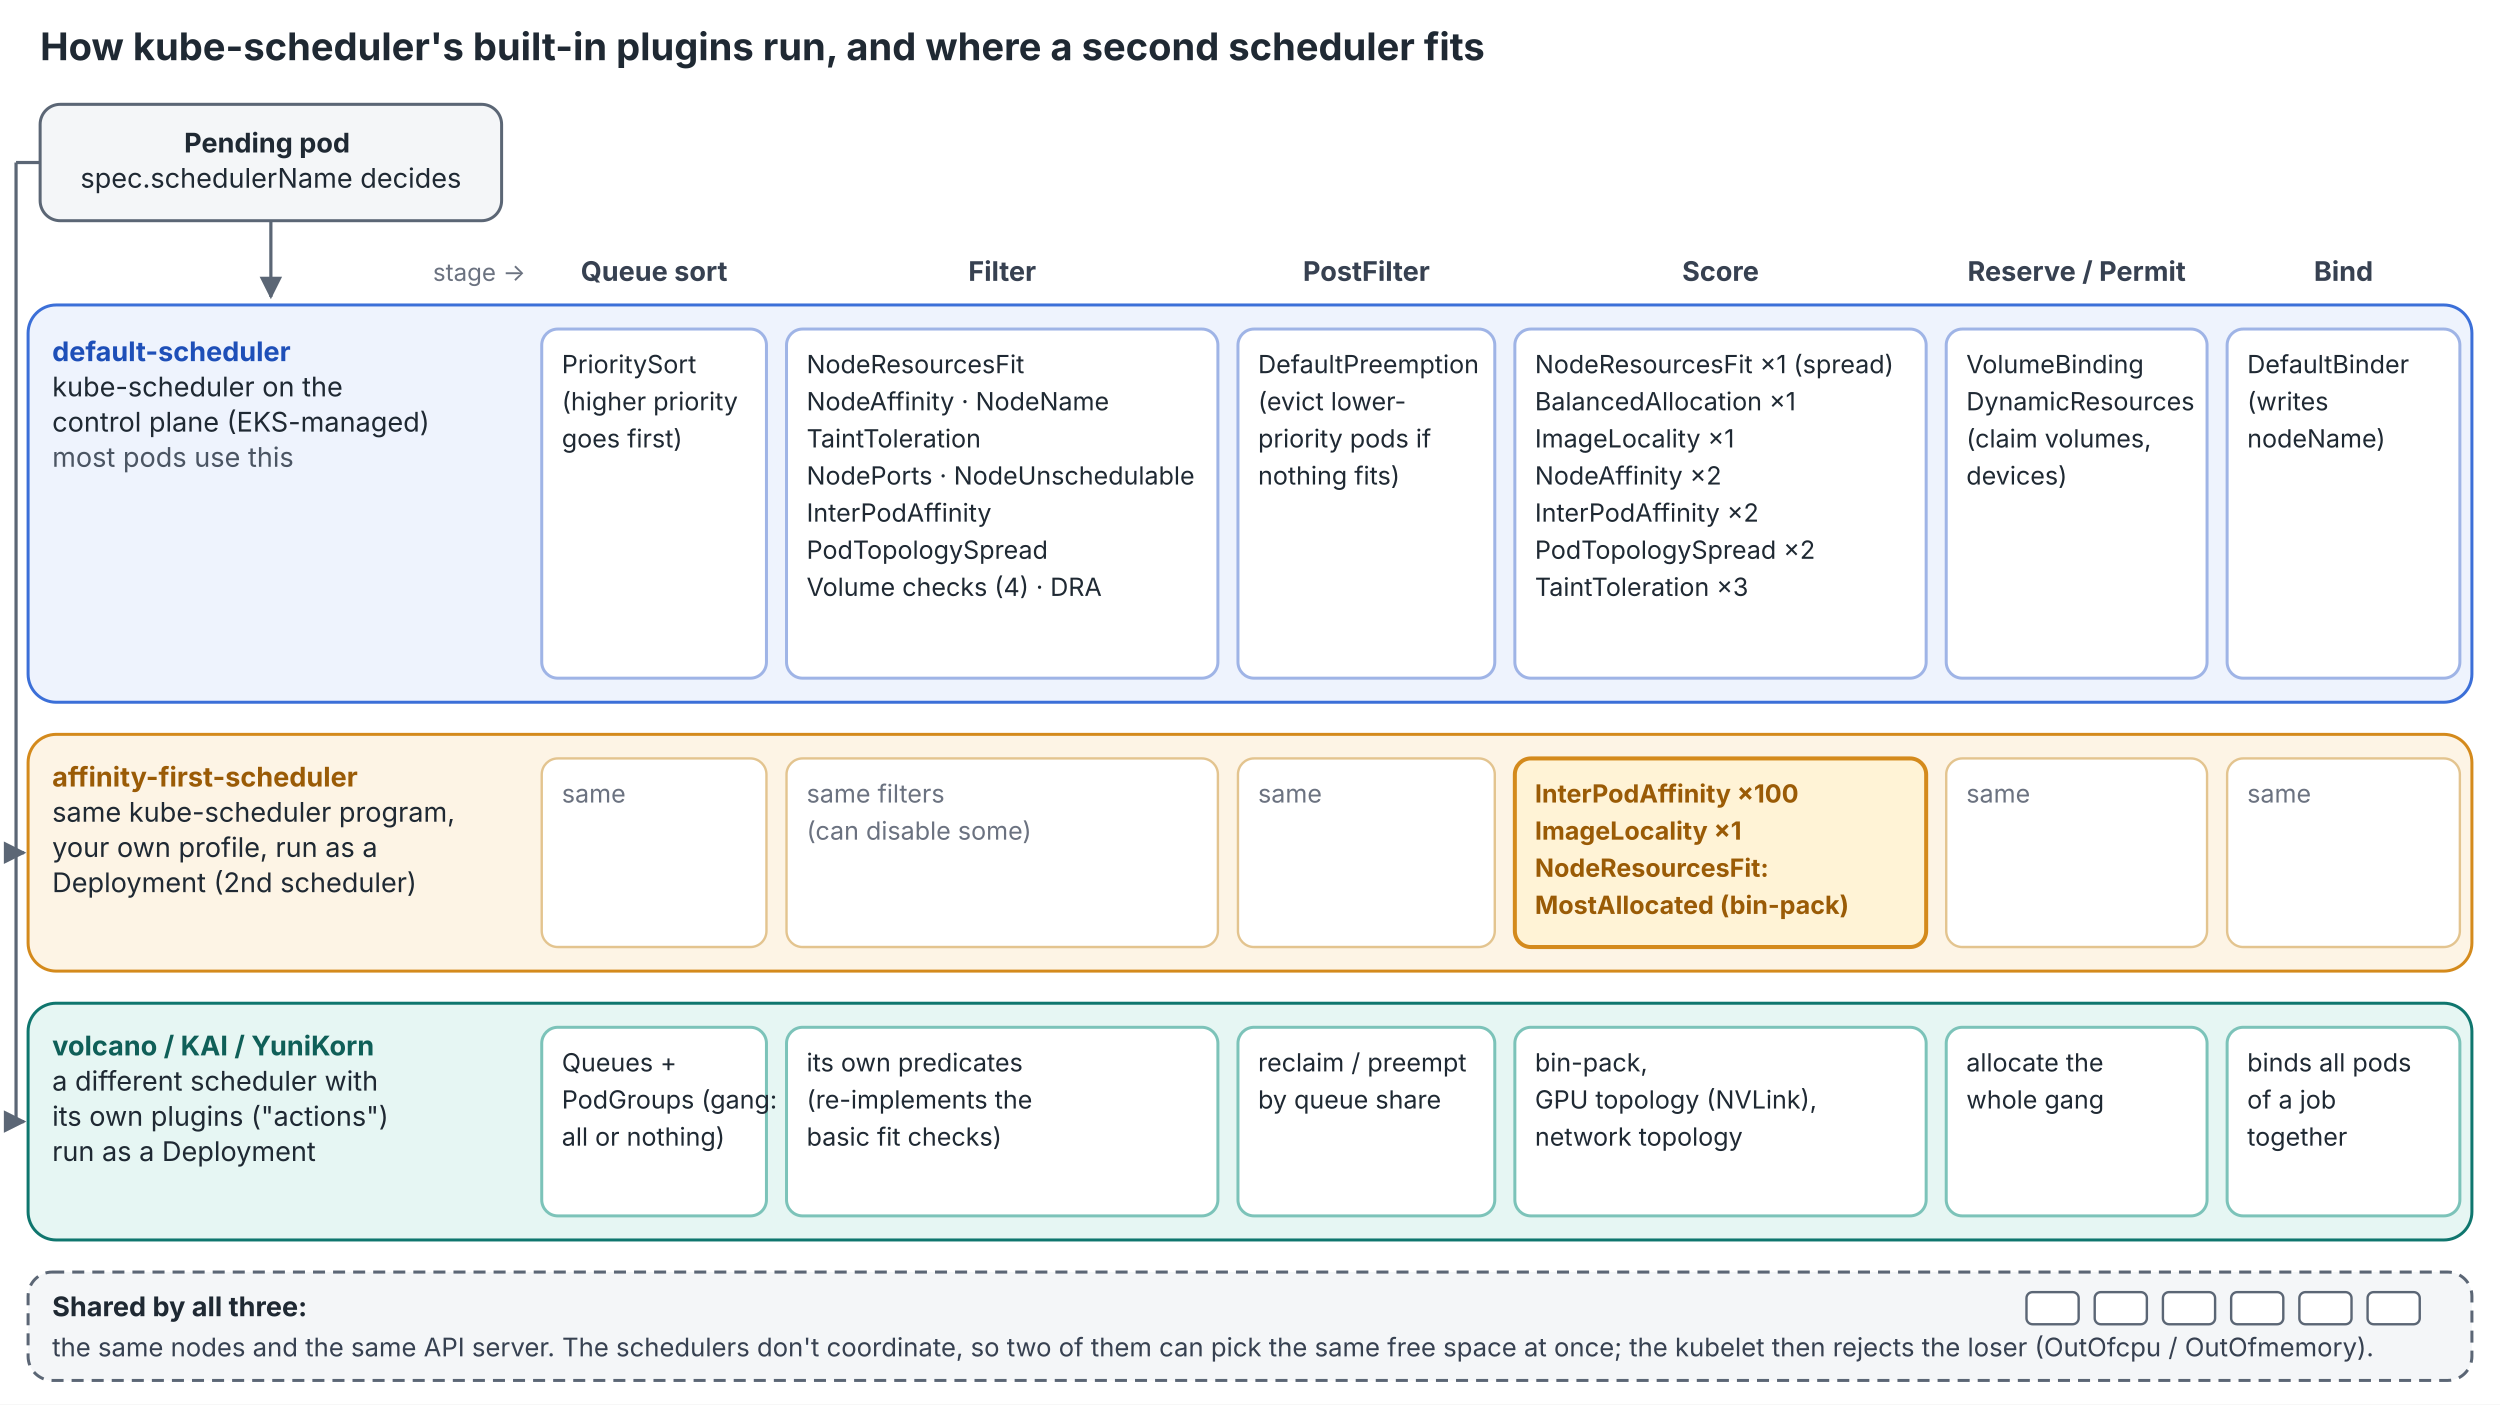
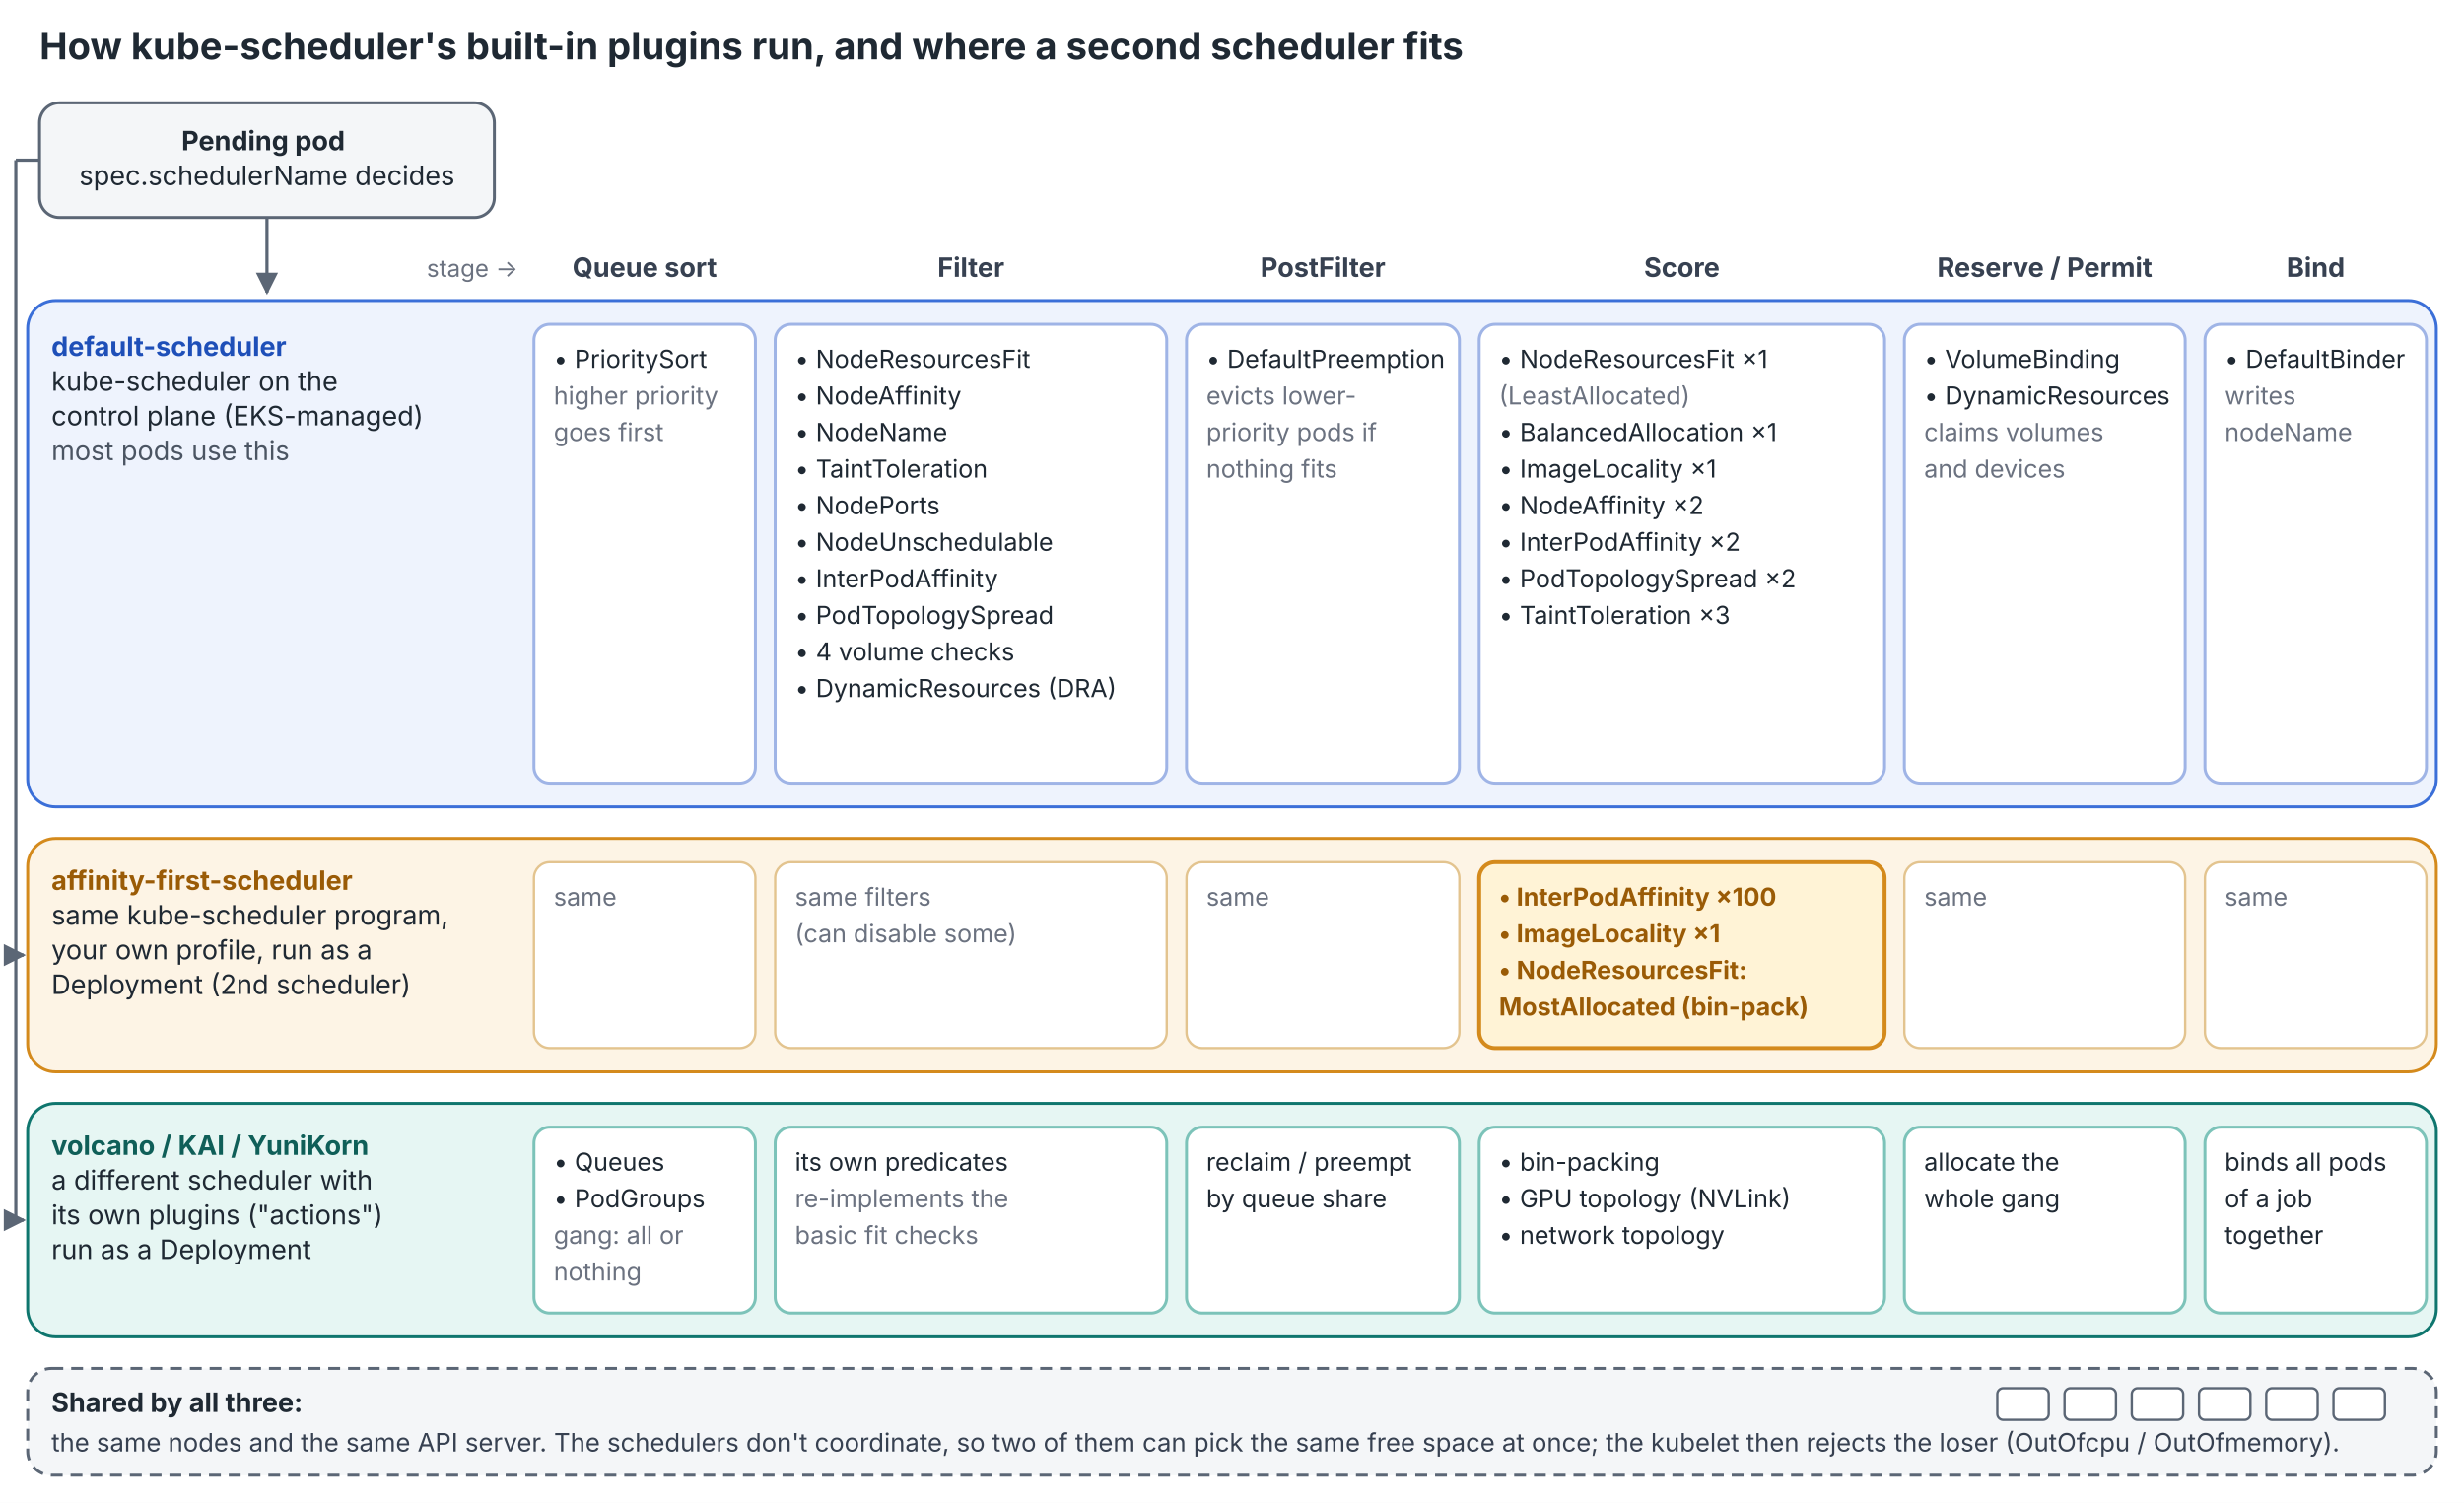
- <svg xmlns="http://www.w3.org/2000/svg" viewBox="0 0 1246 700" width="1246" height="700" style="color-scheme: light">
+ <svg xmlns="http://www.w3.org/2000/svg" viewBox="0 0 1246 760" width="1246" height="760" style="color-scheme: light">
  <rect width="100%" height="100%" fill="#ffffff" />
  <defs>
    <marker id="ar" viewBox="0 0 10 10" refX="9" refY="5" markerWidth="7" markerHeight="7" orient="auto">
      <path d="M0,0 L10,5 L0,10 z" fill="#5b6675" />
    </marker>
  </defs>
  <text x="20" y="30" font-family="Inter, Segoe UI, Helvetica, Arial, sans-serif" font-size="19" font-weight="700" fill="#1f2933" text-anchor="start">
    <tspan x="20" dy="0" font-weight="700" fill="#1f2933">How kube-scheduler's built-in plugins run, and where a second scheduler fits</tspan>
  </text>
  <rect x="20" y="52" width="230" height="58" rx="10" fill="#f4f6f8" stroke="#5b6675" stroke-width="1.5" />
  <text x="135" y="76" font-family="Inter, Segoe UI, Helvetica, Arial, sans-serif" font-size="13.5" font-weight="400" fill="#1f2933" text-anchor="middle">
    <tspan x="135" dy="0" font-weight="700" fill="#1f2933">Pending pod</tspan>
    <tspan x="135" dy="17.55" font-weight="400" fill="#1f2933">spec.schedulerName decides</tspan>
  </text>
  <text x="326.0" y="140" font-family="Inter, Segoe UI, Helvetica, Arial, sans-serif" font-size="13.5" font-weight="700" fill="#374151" text-anchor="middle">
    <tspan x="326.0" dy="0" font-weight="700" fill="#374151">Queue sort</tspan>
  </text>
-   <text x="499.5" y="140" font-family="Inter, Segoe UI, Helvetica, Arial, sans-serif" font-size="13.5" font-weight="700" fill="#374151" text-anchor="middle">
-     <tspan x="499.5" dy="0" font-weight="700" fill="#374151">Filter</tspan>
+   <text x="491.0" y="140" font-family="Inter, Segoe UI, Helvetica, Arial, sans-serif" font-size="13.5" font-weight="700" fill="#374151" text-anchor="middle">
+     <tspan x="491.0" dy="0" font-weight="700" fill="#374151">Filter</tspan>
  </text>
-   <text x="681.0" y="140" font-family="Inter, Segoe UI, Helvetica, Arial, sans-serif" font-size="13.5" font-weight="700" fill="#374151" text-anchor="middle">
-     <tspan x="681.0" dy="0" font-weight="700" fill="#374151">PostFilter</tspan>
+   <text x="669.0" y="140" font-family="Inter, Segoe UI, Helvetica, Arial, sans-serif" font-size="13.5" font-weight="700" fill="#374151" text-anchor="middle">
+     <tspan x="669.0" dy="0" font-weight="700" fill="#374151">PostFilter</tspan>
  </text>
-   <text x="857.5" y="140" font-family="Inter, Segoe UI, Helvetica, Arial, sans-serif" font-size="13.5" font-weight="700" fill="#374151" text-anchor="middle">
-     <tspan x="857.5" dy="0" font-weight="700" fill="#374151">Score</tspan>
+   <text x="850.5" y="140" font-family="Inter, Segoe UI, Helvetica, Arial, sans-serif" font-size="13.5" font-weight="700" fill="#374151" text-anchor="middle">
+     <tspan x="850.5" dy="0" font-weight="700" fill="#374151">Score</tspan>
  </text>
-   <text x="1035.0" y="140" font-family="Inter, Segoe UI, Helvetica, Arial, sans-serif" font-size="13.5" font-weight="700" fill="#374151" text-anchor="middle">
-     <tspan x="1035.0" dy="0" font-weight="700" fill="#374151">Reserve / Permit</tspan>
+   <text x="1034.0" y="140" font-family="Inter, Segoe UI, Helvetica, Arial, sans-serif" font-size="13.5" font-weight="700" fill="#374151" text-anchor="middle">
+     <tspan x="1034.0" dy="0" font-weight="700" fill="#374151">Reserve / Permit</tspan>
  </text>
-   <text x="1168.0" y="140" font-family="Inter, Segoe UI, Helvetica, Arial, sans-serif" font-size="13.5" font-weight="700" fill="#374151" text-anchor="middle">
-     <tspan x="1168.0" dy="0" font-weight="700" fill="#374151">Bind</tspan>
+   <text x="1171.0" y="140" font-family="Inter, Segoe UI, Helvetica, Arial, sans-serif" font-size="13.5" font-weight="700" fill="#374151" text-anchor="middle">
+     <tspan x="1171.0" dy="0" font-weight="700" fill="#374151">Bind</tspan>
  </text>
  <text x="262" y="140" font-family="Inter, Segoe UI, Helvetica, Arial, sans-serif" font-size="12" font-weight="400" fill="#6b7280" text-anchor="end">
    <tspan x="262" dy="0" font-weight="400" fill="#6b7280">stage →</tspan>
  </text>
-   <rect x="14" y="152" width="1218" height="198" rx="14" fill="#eef3fd" stroke="#3b6fd8" stroke-width="1.5" />
+   <rect x="14" y="152" width="1218" height="256" rx="14" fill="#eef3fd" stroke="#3b6fd8" stroke-width="1.5" />
  <text x="26" y="180" font-family="Inter, Segoe UI, Helvetica, Arial, sans-serif" font-size="13.5" font-weight="400" fill="#1f2933" text-anchor="start">
    <tspan x="26" dy="0" font-weight="700" fill="#1e4fb8">default-scheduler</tspan>
    <tspan x="26" dy="17.55" font-weight="400" fill="#1f2933">kube-scheduler on the</tspan>
    <tspan x="26" dy="17.55" font-weight="400" fill="#1f2933">control plane (EKS-managed)</tspan>
    <tspan x="26" dy="17.55" font-weight="400" fill="#4b5563">most pods use this</tspan>
  </text>
-   <rect x="270" y="164" width="112" height="174" rx="8" fill="#ffffff" stroke="#9fb4e6" stroke-width="1.5" />
+   <rect x="270" y="164" width="112" height="232" rx="8" fill="#ffffff" stroke="#9fb4e6" stroke-width="1.5" />
  <text x="280" y="186" font-family="Inter, Segoe UI, Helvetica, Arial, sans-serif" font-size="12.5" font-weight="400" fill="#1f2933" text-anchor="start">
-     <tspan x="280" dy="0" font-weight="400" fill="#1f2933">PrioritySort</tspan>
-     <tspan x="280" dy="18.5" font-weight="400" fill="#1f2933">(higher priority</tspan>
-     <tspan x="280" dy="18.5" font-weight="400" fill="#1f2933">goes first)</tspan>
+     <tspan x="280" dy="0" font-weight="400" fill="#1f2933">• PrioritySort</tspan>
+     <tspan x="280" dy="18.5" font-weight="400" fill="#6b7280">  higher priority</tspan>
+     <tspan x="280" dy="18.5" font-weight="400" fill="#6b7280">  goes first</tspan>
  </text>
-   <rect x="392" y="164" width="215" height="174" rx="8" fill="#ffffff" stroke="#9fb4e6" stroke-width="1.5" />
+   <rect x="392" y="164" width="198" height="232" rx="8" fill="#ffffff" stroke="#9fb4e6" stroke-width="1.5" />
  <text x="402" y="186" font-family="Inter, Segoe UI, Helvetica, Arial, sans-serif" font-size="12.5" font-weight="400" fill="#1f2933" text-anchor="start">
-     <tspan x="402" dy="0" font-weight="400" fill="#1f2933">NodeResourcesFit</tspan>
-     <tspan x="402" dy="18.5" font-weight="400" fill="#1f2933">NodeAffinity · NodeName</tspan>
-     <tspan x="402" dy="18.5" font-weight="400" fill="#1f2933">TaintToleration</tspan>
-     <tspan x="402" dy="18.5" font-weight="400" fill="#1f2933">NodePorts · NodeUnschedulable</tspan>
-     <tspan x="402" dy="18.5" font-weight="400" fill="#1f2933">InterPodAffinity</tspan>
-     <tspan x="402" dy="18.5" font-weight="400" fill="#1f2933">PodTopologySpread</tspan>
-     <tspan x="402" dy="18.5" font-weight="400" fill="#1f2933">Volume checks (4) · DRA</tspan>
+     <tspan x="402" dy="0" font-weight="400" fill="#1f2933">• NodeResourcesFit</tspan>
+     <tspan x="402" dy="18.5" font-weight="400" fill="#1f2933">• NodeAffinity</tspan>
+     <tspan x="402" dy="18.5" font-weight="400" fill="#1f2933">• NodeName</tspan>
+     <tspan x="402" dy="18.5" font-weight="400" fill="#1f2933">• TaintToleration</tspan>
+     <tspan x="402" dy="18.5" font-weight="400" fill="#1f2933">• NodePorts</tspan>
+     <tspan x="402" dy="18.5" font-weight="400" fill="#1f2933">• NodeUnschedulable</tspan>
+     <tspan x="402" dy="18.5" font-weight="400" fill="#1f2933">• InterPodAffinity</tspan>
+     <tspan x="402" dy="18.5" font-weight="400" fill="#1f2933">• PodTopologySpread</tspan>
+     <tspan x="402" dy="18.5" font-weight="400" fill="#1f2933">• 4 volume checks</tspan>
+     <tspan x="402" dy="18.5" font-weight="400" fill="#1f2933">• DynamicResources (DRA)</tspan>
  </text>
-   <rect x="617" y="164" width="128" height="174" rx="8" fill="#ffffff" stroke="#9fb4e6" stroke-width="1.5" />
-   <text x="627" y="186" font-family="Inter, Segoe UI, Helvetica, Arial, sans-serif" font-size="12.5" font-weight="400" fill="#1f2933" text-anchor="start">
-     <tspan x="627" dy="0" font-weight="400" fill="#1f2933">DefaultPreemption</tspan>
-     <tspan x="627" dy="18.5" font-weight="400" fill="#1f2933">(evict lower-</tspan>
-     <tspan x="627" dy="18.5" font-weight="400" fill="#1f2933">priority pods if</tspan>
-     <tspan x="627" dy="18.5" font-weight="400" fill="#1f2933">nothing fits)</tspan>
+   <rect x="600" y="164" width="138" height="232" rx="8" fill="#ffffff" stroke="#9fb4e6" stroke-width="1.5" />
+   <text x="610" y="186" font-family="Inter, Segoe UI, Helvetica, Arial, sans-serif" font-size="12.5" font-weight="400" fill="#1f2933" text-anchor="start">
+     <tspan x="610" dy="0" font-weight="400" fill="#1f2933">• DefaultPreemption</tspan>
+     <tspan x="610" dy="18.5" font-weight="400" fill="#6b7280">  evicts lower-</tspan>
+     <tspan x="610" dy="18.5" font-weight="400" fill="#6b7280">  priority pods if</tspan>
+     <tspan x="610" dy="18.5" font-weight="400" fill="#6b7280">  nothing fits</tspan>
  </text>
-   <rect x="755" y="164" width="205" height="174" rx="8" fill="#ffffff" stroke="#9fb4e6" stroke-width="1.5" />
-   <text x="765" y="186" font-family="Inter, Segoe UI, Helvetica, Arial, sans-serif" font-size="12.5" font-weight="400" fill="#1f2933" text-anchor="start">
-     <tspan x="765" dy="0" font-weight="400" fill="#1f2933">NodeResourcesFit ×1 (spread)</tspan>
-     <tspan x="765" dy="18.5" font-weight="400" fill="#1f2933">BalancedAllocation ×1</tspan>
-     <tspan x="765" dy="18.5" font-weight="400" fill="#1f2933">ImageLocality ×1</tspan>
-     <tspan x="765" dy="18.5" font-weight="400" fill="#1f2933">NodeAffinity ×2</tspan>
-     <tspan x="765" dy="18.5" font-weight="400" fill="#1f2933">InterPodAffinity ×2</tspan>
-     <tspan x="765" dy="18.5" font-weight="400" fill="#1f2933">PodTopologySpread ×2</tspan>
-     <tspan x="765" dy="18.5" font-weight="400" fill="#1f2933">TaintToleration ×3</tspan>
+   <rect x="748" y="164" width="205" height="232" rx="8" fill="#ffffff" stroke="#9fb4e6" stroke-width="1.5" />
+   <text x="758" y="186" font-family="Inter, Segoe UI, Helvetica, Arial, sans-serif" font-size="12.5" font-weight="400" fill="#1f2933" text-anchor="start">
+     <tspan x="758" dy="0" font-weight="400" fill="#1f2933">• NodeResourcesFit ×1</tspan>
+     <tspan x="758" dy="18.5" font-weight="400" fill="#6b7280">    (LeastAllocated)</tspan>
+     <tspan x="758" dy="18.5" font-weight="400" fill="#1f2933">• BalancedAllocation ×1</tspan>
+     <tspan x="758" dy="18.5" font-weight="400" fill="#1f2933">• ImageLocality ×1</tspan>
+     <tspan x="758" dy="18.5" font-weight="400" fill="#1f2933">• NodeAffinity ×2</tspan>
+     <tspan x="758" dy="18.5" font-weight="400" fill="#1f2933">• InterPodAffinity ×2</tspan>
+     <tspan x="758" dy="18.5" font-weight="400" fill="#1f2933">• PodTopologySpread ×2</tspan>
+     <tspan x="758" dy="18.5" font-weight="400" fill="#1f2933">• TaintToleration ×3</tspan>
  </text>
-   <rect x="970" y="164" width="130" height="174" rx="8" fill="#ffffff" stroke="#9fb4e6" stroke-width="1.5" />
-   <text x="980" y="186" font-family="Inter, Segoe UI, Helvetica, Arial, sans-serif" font-size="12.5" font-weight="400" fill="#1f2933" text-anchor="start">
-     <tspan x="980" dy="0" font-weight="400" fill="#1f2933">VolumeBinding</tspan>
-     <tspan x="980" dy="18.5" font-weight="400" fill="#1f2933">DynamicResources</tspan>
-     <tspan x="980" dy="18.5" font-weight="400" fill="#1f2933">(claim volumes,</tspan>
-     <tspan x="980" dy="18.5" font-weight="400" fill="#1f2933">devices)</tspan>
+   <rect x="963" y="164" width="142" height="232" rx="8" fill="#ffffff" stroke="#9fb4e6" stroke-width="1.5" />
+   <text x="973" y="186" font-family="Inter, Segoe UI, Helvetica, Arial, sans-serif" font-size="12.5" font-weight="400" fill="#1f2933" text-anchor="start">
+     <tspan x="973" dy="0" font-weight="400" fill="#1f2933">• VolumeBinding</tspan>
+     <tspan x="973" dy="18.5" font-weight="400" fill="#1f2933">• DynamicResources</tspan>
+     <tspan x="973" dy="18.5" font-weight="400" fill="#6b7280">  claims volumes</tspan>
+     <tspan x="973" dy="18.5" font-weight="400" fill="#6b7280">  and devices</tspan>
  </text>
-   <rect x="1110" y="164" width="116" height="174" rx="8" fill="#ffffff" stroke="#9fb4e6" stroke-width="1.5" />
-   <text x="1120" y="186" font-family="Inter, Segoe UI, Helvetica, Arial, sans-serif" font-size="12.5" font-weight="400" fill="#1f2933" text-anchor="start">
-     <tspan x="1120" dy="0" font-weight="400" fill="#1f2933">DefaultBinder</tspan>
-     <tspan x="1120" dy="18.5" font-weight="400" fill="#1f2933">(writes</tspan>
-     <tspan x="1120" dy="18.5" font-weight="400" fill="#1f2933">nodeName)</tspan>
+   <rect x="1115" y="164" width="112" height="232" rx="8" fill="#ffffff" stroke="#9fb4e6" stroke-width="1.5" />
+   <text x="1125" y="186" font-family="Inter, Segoe UI, Helvetica, Arial, sans-serif" font-size="12.5" font-weight="400" fill="#1f2933" text-anchor="start">
+     <tspan x="1125" dy="0" font-weight="400" fill="#1f2933">• DefaultBinder</tspan>
+     <tspan x="1125" dy="18.5" font-weight="400" fill="#6b7280">  writes</tspan>
+     <tspan x="1125" dy="18.5" font-weight="400" fill="#6b7280">  nodeName</tspan>
  </text>
-   <rect x="14" y="366" width="1218" height="118" rx="14" fill="#fdf4e5" stroke="#d48a1c" stroke-width="1.5" />
-   <text x="26" y="392" font-family="Inter, Segoe UI, Helvetica, Arial, sans-serif" font-size="13.5" font-weight="400" fill="#1f2933" text-anchor="start">
+   <rect x="14" y="424" width="1218" height="118" rx="14" fill="#fdf4e5" stroke="#d48a1c" stroke-width="1.5" />
+   <text x="26" y="450" font-family="Inter, Segoe UI, Helvetica, Arial, sans-serif" font-size="13.5" font-weight="400" fill="#1f2933" text-anchor="start">
    <tspan x="26" dy="0" font-weight="700" fill="#9a5b06">affinity-first-scheduler</tspan>
    <tspan x="26" dy="17.55" font-weight="400" fill="#1f2933">same kube-scheduler program,</tspan>
    <tspan x="26" dy="17.55" font-weight="400" fill="#1f2933">your own profile, run as a</tspan>
    <tspan x="26" dy="17.55" font-weight="400" fill="#1f2933">Deployment (2nd scheduler)</tspan>
  </text>
-   <rect x="270" y="378" width="112" height="94" rx="8" fill="#ffffff" stroke="#e3c48f" stroke-width="1.2" />
-   <text x="280" y="400" font-family="Inter, Segoe UI, Helvetica, Arial, sans-serif" font-size="12.5" font-weight="400" fill="#6b7280" text-anchor="start">
+   <rect x="270" y="436" width="112" height="94" rx="8" fill="#ffffff" stroke="#e3c48f" stroke-width="1.2" />
+   <text x="280" y="458" font-family="Inter, Segoe UI, Helvetica, Arial, sans-serif" font-size="12.5" font-weight="400" fill="#6b7280" text-anchor="start">
    <tspan x="280" dy="0" font-weight="400" fill="#6b7280">same</tspan>
  </text>
-   <rect x="392" y="378" width="215" height="94" rx="8" fill="#ffffff" stroke="#e3c48f" stroke-width="1.2" />
-   <text x="402" y="400" font-family="Inter, Segoe UI, Helvetica, Arial, sans-serif" font-size="12.5" font-weight="400" fill="#6b7280" text-anchor="start">
+   <rect x="392" y="436" width="198" height="94" rx="8" fill="#ffffff" stroke="#e3c48f" stroke-width="1.2" />
+   <text x="402" y="458" font-family="Inter, Segoe UI, Helvetica, Arial, sans-serif" font-size="12.5" font-weight="400" fill="#6b7280" text-anchor="start">
    <tspan x="402" dy="0" font-weight="400" fill="#6b7280">same filters</tspan>
    <tspan x="402" dy="18.5" font-weight="400" fill="#6b7280">(can disable some)</tspan>
  </text>
-   <rect x="617" y="378" width="128" height="94" rx="8" fill="#ffffff" stroke="#e3c48f" stroke-width="1.2" />
-   <text x="627" y="400" font-family="Inter, Segoe UI, Helvetica, Arial, sans-serif" font-size="12.5" font-weight="400" fill="#6b7280" text-anchor="start">
-     <tspan x="627" dy="0" font-weight="400" fill="#6b7280">same</tspan>
+   <rect x="600" y="436" width="138" height="94" rx="8" fill="#ffffff" stroke="#e3c48f" stroke-width="1.2" />
+   <text x="610" y="458" font-family="Inter, Segoe UI, Helvetica, Arial, sans-serif" font-size="12.5" font-weight="400" fill="#6b7280" text-anchor="start">
+     <tspan x="610" dy="0" font-weight="400" fill="#6b7280">same</tspan>
  </text>
-   <rect x="755" y="378" width="205" height="94" rx="8" fill="#fff3d6" stroke="#d48a1c" stroke-width="2" />
-   <text x="765" y="400" font-family="Inter, Segoe UI, Helvetica, Arial, sans-serif" font-size="12.5" font-weight="400" fill="#1f2933" text-anchor="start">
-     <tspan x="765" dy="0" font-weight="700" fill="#9a5b06">InterPodAffinity ×100</tspan>
-     <tspan x="765" dy="18.5" font-weight="700" fill="#9a5b06">ImageLocality ×1</tspan>
-     <tspan x="765" dy="18.5" font-weight="700" fill="#9a5b06">NodeResourcesFit:</tspan>
-     <tspan x="765" dy="18.5" font-weight="700" fill="#9a5b06">MostAllocated (bin-pack)</tspan>
+   <rect x="748" y="436" width="205" height="94" rx="8" fill="#fff3d6" stroke="#d48a1c" stroke-width="2" />
+   <text x="758" y="458" font-family="Inter, Segoe UI, Helvetica, Arial, sans-serif" font-size="12.5" font-weight="400" fill="#1f2933" text-anchor="start">
+     <tspan x="758" dy="0" font-weight="700" fill="#9a5b06">• InterPodAffinity ×100</tspan>
+     <tspan x="758" dy="18.5" font-weight="700" fill="#9a5b06">• ImageLocality ×1</tspan>
+     <tspan x="758" dy="18.5" font-weight="700" fill="#9a5b06">• NodeResourcesFit:</tspan>
+     <tspan x="758" dy="18.5" font-weight="700" fill="#9a5b06">    MostAllocated (bin-pack)</tspan>
  </text>
-   <rect x="970" y="378" width="130" height="94" rx="8" fill="#ffffff" stroke="#e3c48f" stroke-width="1.2" />
-   <text x="980" y="400" font-family="Inter, Segoe UI, Helvetica, Arial, sans-serif" font-size="12.5" font-weight="400" fill="#6b7280" text-anchor="start">
-     <tspan x="980" dy="0" font-weight="400" fill="#6b7280">same</tspan>
+   <rect x="963" y="436" width="142" height="94" rx="8" fill="#ffffff" stroke="#e3c48f" stroke-width="1.2" />
+   <text x="973" y="458" font-family="Inter, Segoe UI, Helvetica, Arial, sans-serif" font-size="12.5" font-weight="400" fill="#6b7280" text-anchor="start">
+     <tspan x="973" dy="0" font-weight="400" fill="#6b7280">same</tspan>
  </text>
-   <rect x="1110" y="378" width="116" height="94" rx="8" fill="#ffffff" stroke="#e3c48f" stroke-width="1.2" />
-   <text x="1120" y="400" font-family="Inter, Segoe UI, Helvetica, Arial, sans-serif" font-size="12.5" font-weight="400" fill="#6b7280" text-anchor="start">
-     <tspan x="1120" dy="0" font-weight="400" fill="#6b7280">same</tspan>
+   <rect x="1115" y="436" width="112" height="94" rx="8" fill="#ffffff" stroke="#e3c48f" stroke-width="1.2" />
+   <text x="1125" y="458" font-family="Inter, Segoe UI, Helvetica, Arial, sans-serif" font-size="12.5" font-weight="400" fill="#6b7280" text-anchor="start">
+     <tspan x="1125" dy="0" font-weight="400" fill="#6b7280">same</tspan>
  </text>
-   <rect x="14" y="500" width="1218" height="118" rx="14" fill="#e6f6f3" stroke="#0f766e" stroke-width="1.5" />
-   <text x="26" y="526" font-family="Inter, Segoe UI, Helvetica, Arial, sans-serif" font-size="13.5" font-weight="400" fill="#1f2933" text-anchor="start">
+   <rect x="14" y="558" width="1218" height="118" rx="14" fill="#e6f6f3" stroke="#0f766e" stroke-width="1.5" />
+   <text x="26" y="584" font-family="Inter, Segoe UI, Helvetica, Arial, sans-serif" font-size="13.5" font-weight="400" fill="#1f2933" text-anchor="start">
    <tspan x="26" dy="0" font-weight="700" fill="#0f5f58">volcano / KAI / YuniKorn</tspan>
    <tspan x="26" dy="17.55" font-weight="400" fill="#1f2933">a different scheduler with</tspan>
    <tspan x="26" dy="17.55" font-weight="400" fill="#1f2933">its own plugins ("actions")</tspan>
    <tspan x="26" dy="17.55" font-weight="400" fill="#1f2933">run as a Deployment</tspan>
  </text>
-   <rect x="270" y="512" width="112" height="94" rx="8" fill="#ffffff" stroke="#7cc3b9" stroke-width="1.5" />
-   <text x="280" y="534" font-family="Inter, Segoe UI, Helvetica, Arial, sans-serif" font-size="12.5" font-weight="400" fill="#1f2933" text-anchor="start">
-     <tspan x="280" dy="0" font-weight="400" fill="#1f2933">Queues +</tspan>
-     <tspan x="280" dy="18.5" font-weight="400" fill="#1f2933">PodGroups (gang:</tspan>
-     <tspan x="280" dy="18.5" font-weight="400" fill="#1f2933">all or nothing)</tspan>
+   <rect x="270" y="570" width="112" height="94" rx="8" fill="#ffffff" stroke="#7cc3b9" stroke-width="1.5" />
+   <text x="280" y="592" font-family="Inter, Segoe UI, Helvetica, Arial, sans-serif" font-size="12.5" font-weight="400" fill="#1f2933" text-anchor="start">
+     <tspan x="280" dy="0" font-weight="400" fill="#1f2933">• Queues</tspan>
+     <tspan x="280" dy="18.5" font-weight="400" fill="#1f2933">• PodGroups</tspan>
+     <tspan x="280" dy="18.5" font-weight="400" fill="#6b7280">  gang: all or</tspan>
+     <tspan x="280" dy="18.5" font-weight="400" fill="#6b7280">  nothing</tspan>
  </text>
-   <rect x="392" y="512" width="215" height="94" rx="8" fill="#ffffff" stroke="#7cc3b9" stroke-width="1.5" />
-   <text x="402" y="534" font-family="Inter, Segoe UI, Helvetica, Arial, sans-serif" font-size="12.5" font-weight="400" fill="#1f2933" text-anchor="start">
+   <rect x="392" y="570" width="198" height="94" rx="8" fill="#ffffff" stroke="#7cc3b9" stroke-width="1.5" />
+   <text x="402" y="592" font-family="Inter, Segoe UI, Helvetica, Arial, sans-serif" font-size="12.5" font-weight="400" fill="#1f2933" text-anchor="start">
    <tspan x="402" dy="0" font-weight="400" fill="#1f2933">its own predicates</tspan>
-     <tspan x="402" dy="18.5" font-weight="400" fill="#1f2933">(re-implements the</tspan>
-     <tspan x="402" dy="18.5" font-weight="400" fill="#1f2933">basic fit checks)</tspan>
+     <tspan x="402" dy="18.5" font-weight="400" fill="#6b7280">re-implements the</tspan>
+     <tspan x="402" dy="18.5" font-weight="400" fill="#6b7280">basic fit checks</tspan>
  </text>
-   <rect x="617" y="512" width="128" height="94" rx="8" fill="#ffffff" stroke="#7cc3b9" stroke-width="1.5" />
-   <text x="627" y="534" font-family="Inter, Segoe UI, Helvetica, Arial, sans-serif" font-size="12.5" font-weight="400" fill="#1f2933" text-anchor="start">
-     <tspan x="627" dy="0" font-weight="400" fill="#1f2933">reclaim / preempt</tspan>
-     <tspan x="627" dy="18.5" font-weight="400" fill="#1f2933">by queue share</tspan>
+   <rect x="600" y="570" width="138" height="94" rx="8" fill="#ffffff" stroke="#7cc3b9" stroke-width="1.5" />
+   <text x="610" y="592" font-family="Inter, Segoe UI, Helvetica, Arial, sans-serif" font-size="12.5" font-weight="400" fill="#1f2933" text-anchor="start">
+     <tspan x="610" dy="0" font-weight="400" fill="#1f2933">reclaim / preempt</tspan>
+     <tspan x="610" dy="18.5" font-weight="400" fill="#1f2933">by queue share</tspan>
  </text>
-   <rect x="755" y="512" width="205" height="94" rx="8" fill="#ffffff" stroke="#7cc3b9" stroke-width="1.5" />
-   <text x="765" y="534" font-family="Inter, Segoe UI, Helvetica, Arial, sans-serif" font-size="12.5" font-weight="400" fill="#1f2933" text-anchor="start">
-     <tspan x="765" dy="0" font-weight="400" fill="#1f2933">bin-pack,</tspan>
-     <tspan x="765" dy="18.5" font-weight="400" fill="#1f2933">GPU topology (NVLink),</tspan>
-     <tspan x="765" dy="18.5" font-weight="400" fill="#1f2933">network topology</tspan>
+   <rect x="748" y="570" width="205" height="94" rx="8" fill="#ffffff" stroke="#7cc3b9" stroke-width="1.5" />
+   <text x="758" y="592" font-family="Inter, Segoe UI, Helvetica, Arial, sans-serif" font-size="12.5" font-weight="400" fill="#1f2933" text-anchor="start">
+     <tspan x="758" dy="0" font-weight="400" fill="#1f2933">• bin-packing</tspan>
+     <tspan x="758" dy="18.5" font-weight="400" fill="#1f2933">• GPU topology (NVLink)</tspan>
+     <tspan x="758" dy="18.5" font-weight="400" fill="#1f2933">• network topology</tspan>
  </text>
-   <rect x="970" y="512" width="130" height="94" rx="8" fill="#ffffff" stroke="#7cc3b9" stroke-width="1.5" />
-   <text x="980" y="534" font-family="Inter, Segoe UI, Helvetica, Arial, sans-serif" font-size="12.5" font-weight="400" fill="#1f2933" text-anchor="start">
-     <tspan x="980" dy="0" font-weight="400" fill="#1f2933">allocate the</tspan>
-     <tspan x="980" dy="18.5" font-weight="400" fill="#1f2933">whole gang</tspan>
+   <rect x="963" y="570" width="142" height="94" rx="8" fill="#ffffff" stroke="#7cc3b9" stroke-width="1.5" />
+   <text x="973" y="592" font-family="Inter, Segoe UI, Helvetica, Arial, sans-serif" font-size="12.5" font-weight="400" fill="#1f2933" text-anchor="start">
+     <tspan x="973" dy="0" font-weight="400" fill="#1f2933">allocate the</tspan>
+     <tspan x="973" dy="18.5" font-weight="400" fill="#1f2933">whole gang</tspan>
  </text>
-   <rect x="1110" y="512" width="116" height="94" rx="8" fill="#ffffff" stroke="#7cc3b9" stroke-width="1.5" />
-   <text x="1120" y="534" font-family="Inter, Segoe UI, Helvetica, Arial, sans-serif" font-size="12.5" font-weight="400" fill="#1f2933" text-anchor="start">
-     <tspan x="1120" dy="0" font-weight="400" fill="#1f2933">binds all pods</tspan>
-     <tspan x="1120" dy="18.5" font-weight="400" fill="#1f2933">of a job</tspan>
-     <tspan x="1120" dy="18.5" font-weight="400" fill="#1f2933">together</tspan>
+   <rect x="1115" y="570" width="112" height="94" rx="8" fill="#ffffff" stroke="#7cc3b9" stroke-width="1.5" />
+   <text x="1125" y="592" font-family="Inter, Segoe UI, Helvetica, Arial, sans-serif" font-size="12.5" font-weight="400" fill="#1f2933" text-anchor="start">
+     <tspan x="1125" dy="0" font-weight="400" fill="#1f2933">binds all pods</tspan>
+     <tspan x="1125" dy="18.5" font-weight="400" fill="#1f2933">of a job</tspan>
+     <tspan x="1125" dy="18.5" font-weight="400" fill="#1f2933">together</tspan>
  </text>
  <path d="M135,110 L135,148" stroke="#5b6675" stroke-width="1.6" fill="none" marker-end="url(#ar)" />
-   <path d="M8,81 L8,425 L12,425" stroke="#5b6675" stroke-width="1.6" fill="none" marker-end="url(#ar)" />
+   <path d="M8,81 L8,483 L12,483" stroke="#5b6675" stroke-width="1.6" fill="none" marker-end="url(#ar)" />
  <path d="M20,81 L8,81" stroke="#5b6675" stroke-width="1.6" fill="none" />
-   <path d="M8,425 L8,559 L12,559" stroke="#5b6675" stroke-width="1.6" fill="none" marker-end="url(#ar)" />
-   <rect x="14" y="634" width="1218" height="54" rx="12" fill="#f4f6f8" stroke="#5b6675" stroke-width="1.5" stroke-dasharray="6 4" />
-   <text x="26" y="656" font-family="Inter, Segoe UI, Helvetica, Arial, sans-serif" font-size="13.5" font-weight="400" fill="#1f2933" text-anchor="start">
+   <path d="M8,483 L8,617 L12,617" stroke="#5b6675" stroke-width="1.6" fill="none" marker-end="url(#ar)" />
+   <rect x="14" y="692" width="1218" height="54" rx="12" fill="#f4f6f8" stroke="#5b6675" stroke-width="1.5" stroke-dasharray="6 4" />
+   <text x="26" y="714" font-family="Inter, Segoe UI, Helvetica, Arial, sans-serif" font-size="13.5" font-weight="400" fill="#1f2933" text-anchor="start">
    <tspan x="26" dy="0" font-weight="700" fill="#1f2933">Shared by all three:</tspan>
  </text>
-   <text x="26" y="676" font-family="Inter, Segoe UI, Helvetica, Arial, sans-serif" font-size="12.8" font-weight="400" fill="#374151" text-anchor="start">
+   <text x="26" y="734" font-family="Inter, Segoe UI, Helvetica, Arial, sans-serif" font-size="12.8" font-weight="400" fill="#374151" text-anchor="start">
    <tspan x="26" dy="0" font-weight="400" fill="#374151">the same nodes and the same API server. The schedulers don't coordinate, so two of them can pick the same free space at once; the kubelet then rejects the loser (OutOfcpu / OutOfmemory).</tspan>
  </text>
-   <rect x="1010" y="644" width="26" height="16" rx="3" fill="#ffffff" stroke="#5b6675" stroke-width="1.2" />
-   <rect x="1044" y="644" width="26" height="16" rx="3" fill="#ffffff" stroke="#5b6675" stroke-width="1.2" />
-   <rect x="1078" y="644" width="26" height="16" rx="3" fill="#ffffff" stroke="#5b6675" stroke-width="1.2" />
-   <rect x="1112" y="644" width="26" height="16" rx="3" fill="#ffffff" stroke="#5b6675" stroke-width="1.2" />
-   <rect x="1146" y="644" width="26" height="16" rx="3" fill="#ffffff" stroke="#5b6675" stroke-width="1.2" />
-   <rect x="1180" y="644" width="26" height="16" rx="3" fill="#ffffff" stroke="#5b6675" stroke-width="1.2" />
+   <rect x="1010" y="702" width="26" height="16" rx="3" fill="#ffffff" stroke="#5b6675" stroke-width="1.2" />
+   <rect x="1044" y="702" width="26" height="16" rx="3" fill="#ffffff" stroke="#5b6675" stroke-width="1.2" />
+   <rect x="1078" y="702" width="26" height="16" rx="3" fill="#ffffff" stroke="#5b6675" stroke-width="1.2" />
+   <rect x="1112" y="702" width="26" height="16" rx="3" fill="#ffffff" stroke="#5b6675" stroke-width="1.2" />
+   <rect x="1146" y="702" width="26" height="16" rx="3" fill="#ffffff" stroke="#5b6675" stroke-width="1.2" />
+   <rect x="1180" y="702" width="26" height="16" rx="3" fill="#ffffff" stroke="#5b6675" stroke-width="1.2" />
</svg>
